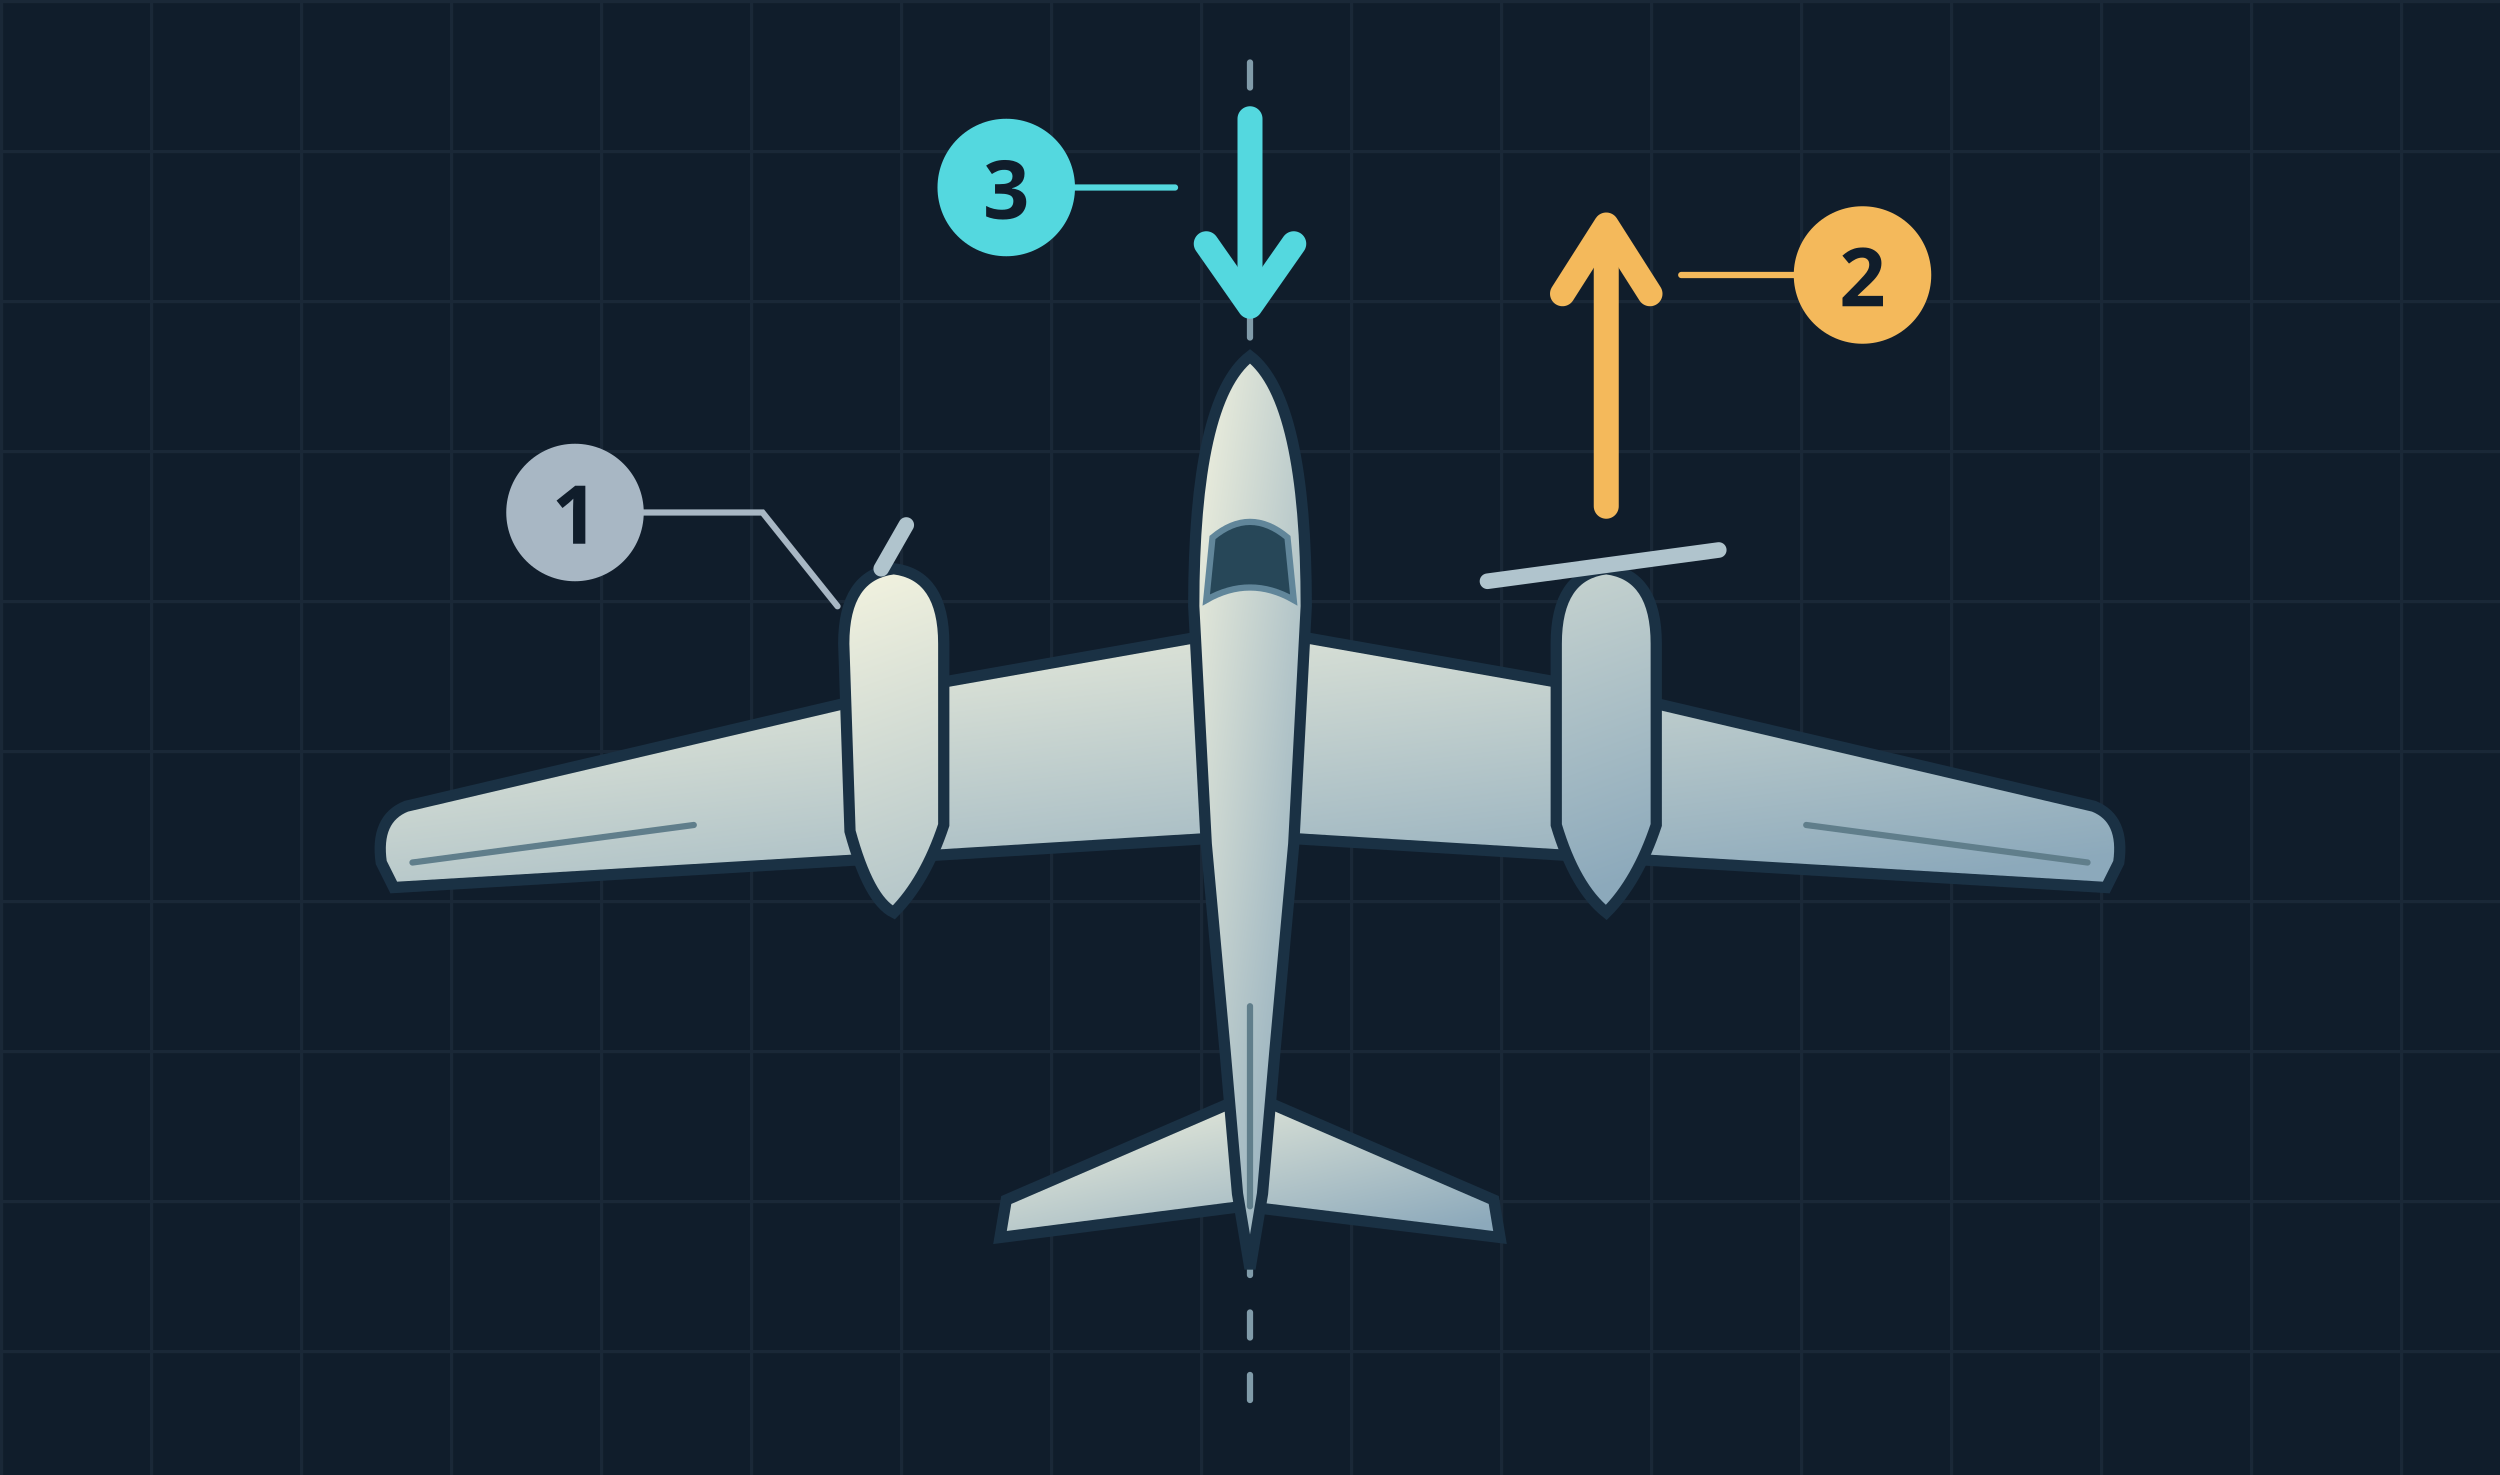
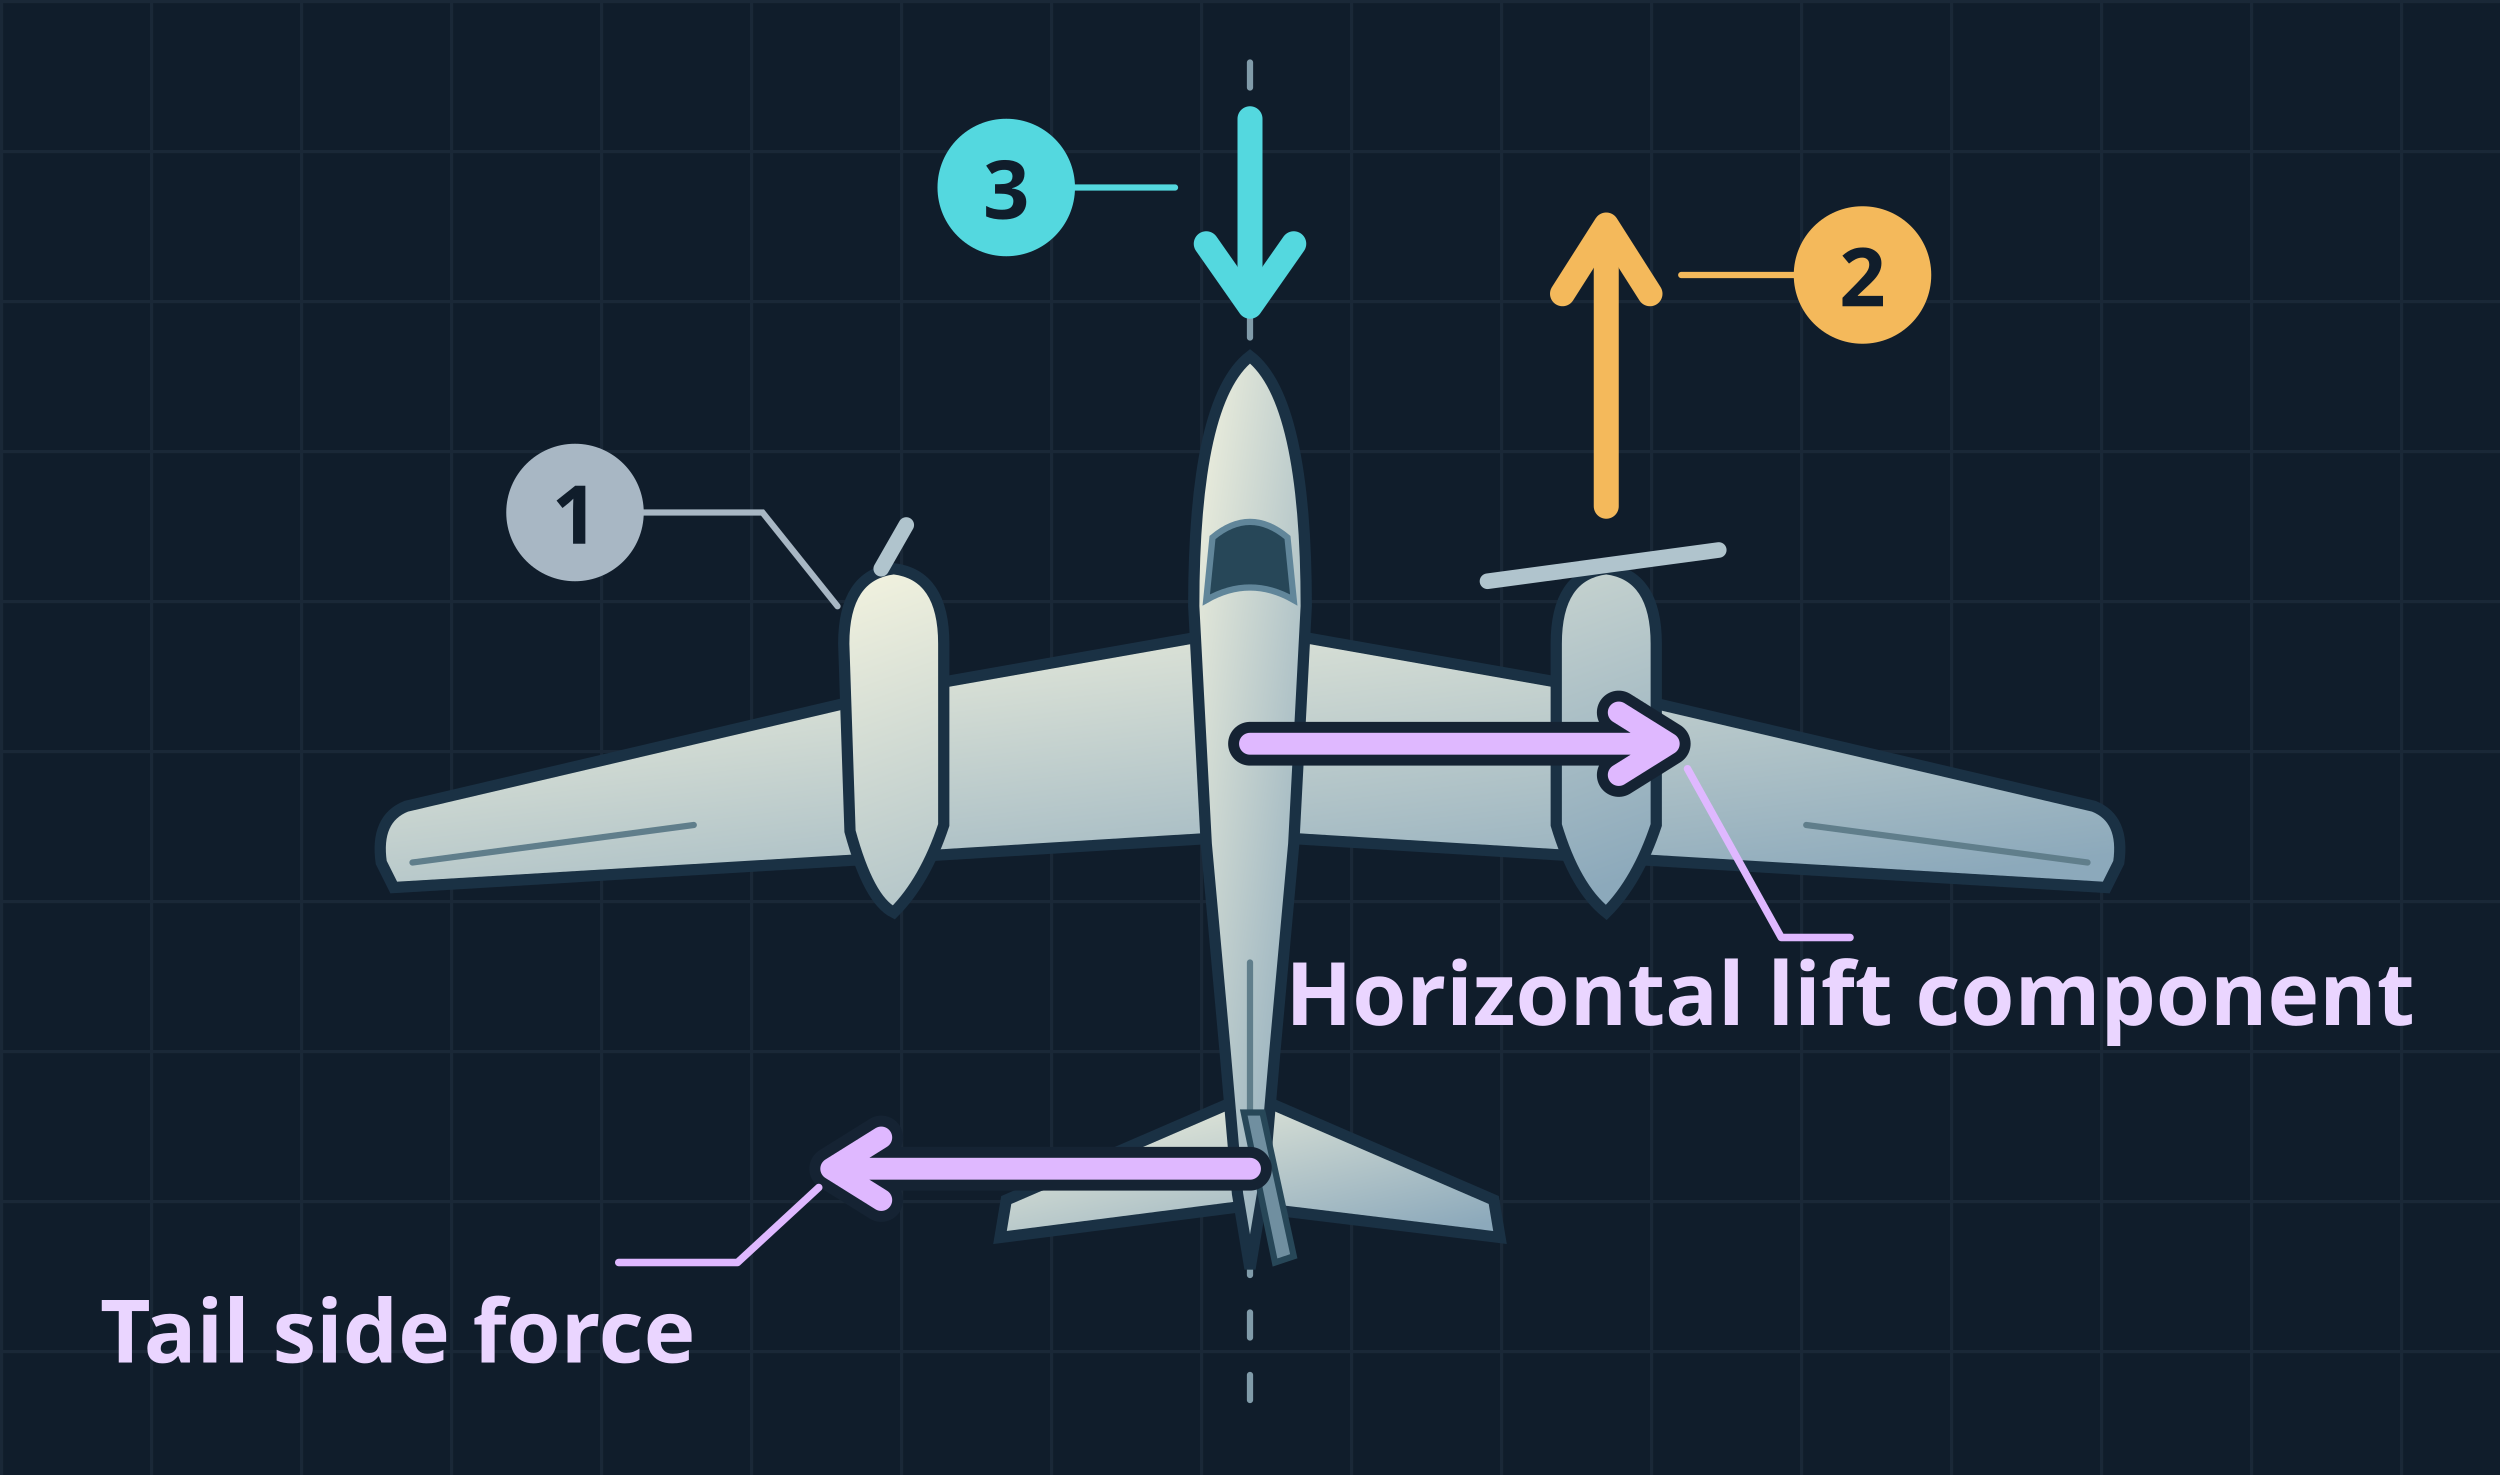
<svg xmlns="http://www.w3.org/2000/svg" viewBox="0 0 400 236" role="img" aria-labelledby="top-title top-desc">
  <defs>
    <pattern id="grid" width="24" height="24" patternUnits="userSpaceOnUse">
      <path d="M24 0H0V24" fill="none" stroke="#577186" stroke-opacity=".14" />
    </pattern>
    <linearGradient id="skin" x2=".85" y2="1">
      <stop stop-color="#f3f3df" />
      <stop offset="1" stop-color="#8ca9bb" />
    </linearGradient>
+     <path id="lateral-arrows" d="M200 119h67m-8-5 8 5-8 5M200 187h-67m8-5-8 5 8 5" />
  </defs>
  <rect width="400" height="236" fill="#101d2b" />
  <rect width="400" height="236" fill="url(#grid)" />
  <g fill="none" stroke-linecap="round">
    <path stroke="#809ba9" stroke-dasharray="4 6" d="M200 10v214" />
    <g fill="url(#skin)" stroke="#1a3144" stroke-width="1.8">
      <path d="M197 101 146 110 65 129Q60 131 61 138L63 142 147 137 196 134ZM203 101 254 110 335 129Q340 131 339 138L337 142 253 137 204 134Z" />
      <path d="M198 176 161 192 160 198 199 193 240 198 239 192 202 176Z" />
      <path d="M200 57Q191 64 191 97L193 135 196 168 198 191 200 203 202 191 204 168 207 135 209 97Q209 64 200 57Z" />
      <path d="M143 91Q135 92 135 103L136 133Q139 144 143 146Q148 141 151 132L151 103Q151 92 143 91ZM257 91Q249 92 249 103L249 132Q252 142 257 146Q262 141 265 132L265 103Q265 92 257 91Z" />
    </g>
    <path d="M194 86Q200 81 206 86L207 96Q200 92 193 96Z" fill="#274758" stroke="#61869a" />
-     <path d="m66 138 45-6m178 0 45 6m-134 23v32" stroke="#607e8b" />
+     <path d="m66 138 45-6m178 0 45 6M200 154v25" stroke="#607e8b" />
+     <path d="M199 178h3l5 23-3 1Z" fill="#708fa0" stroke="#274758" />
    <path d="M141 91l4-7m93 9 37-5" stroke="#b0c4cd" stroke-width="2.5" />
    <path d="M257 81V40" stroke="#f4b95b" stroke-width="4" />
    <path d="m250 47 7-11 7 11" stroke="#f4b95b" stroke-width="4" stroke-linejoin="round" />
    <path d="M200 19v26" stroke="#54d8df" stroke-width="4" />
    <path d="m193 39 7 10 7-10" stroke="#54d8df" stroke-width="4" stroke-linejoin="round" />
    <path d="M103 82h19l12 15" stroke="#a8b7c4" />
    <path d="M287 44h-18" stroke="#f4b95b" />
    <path d="M172 30h16" stroke="#54d8df" />
+   </g>
+   <g fill="none" stroke-linecap="round" stroke-linejoin="round">
+     <use href="#lateral-arrows" stroke="#152333" stroke-width="7" />
+     <use href="#lateral-arrows" stroke="#dfb8ff" stroke-width="3.5" />
+     <path d="M270 123l15 27h11m-165 40-13 12H99" stroke="#dfb8ff" stroke-width="1.2" />
+   </g>
+   <g fill="#ead5ff" font-family="system-ui,sans-serif" font-size="14" font-weight="600">
+     <text x="296" y="164" text-anchor="middle">Horizontal lift component</text>
+     <text x="16" y="218">Tail side force</text>
  </g>
  <g text-anchor="middle" font-family="system-ui,sans-serif" font-size="13" font-weight="700" fill="#101d2b">
    <circle cx="92" cy="82" r="11" fill="#a8b7c4" />
    <text x="92" y="87">1</text>
    <circle cx="298" cy="44" r="11" fill="#f4b95b" />
    <text x="298" y="49">2</text>
    <circle cx="161" cy="30" r="11" fill="#54d8df" />
    <text x="161" y="35">3</text>
  </g>
</svg>
